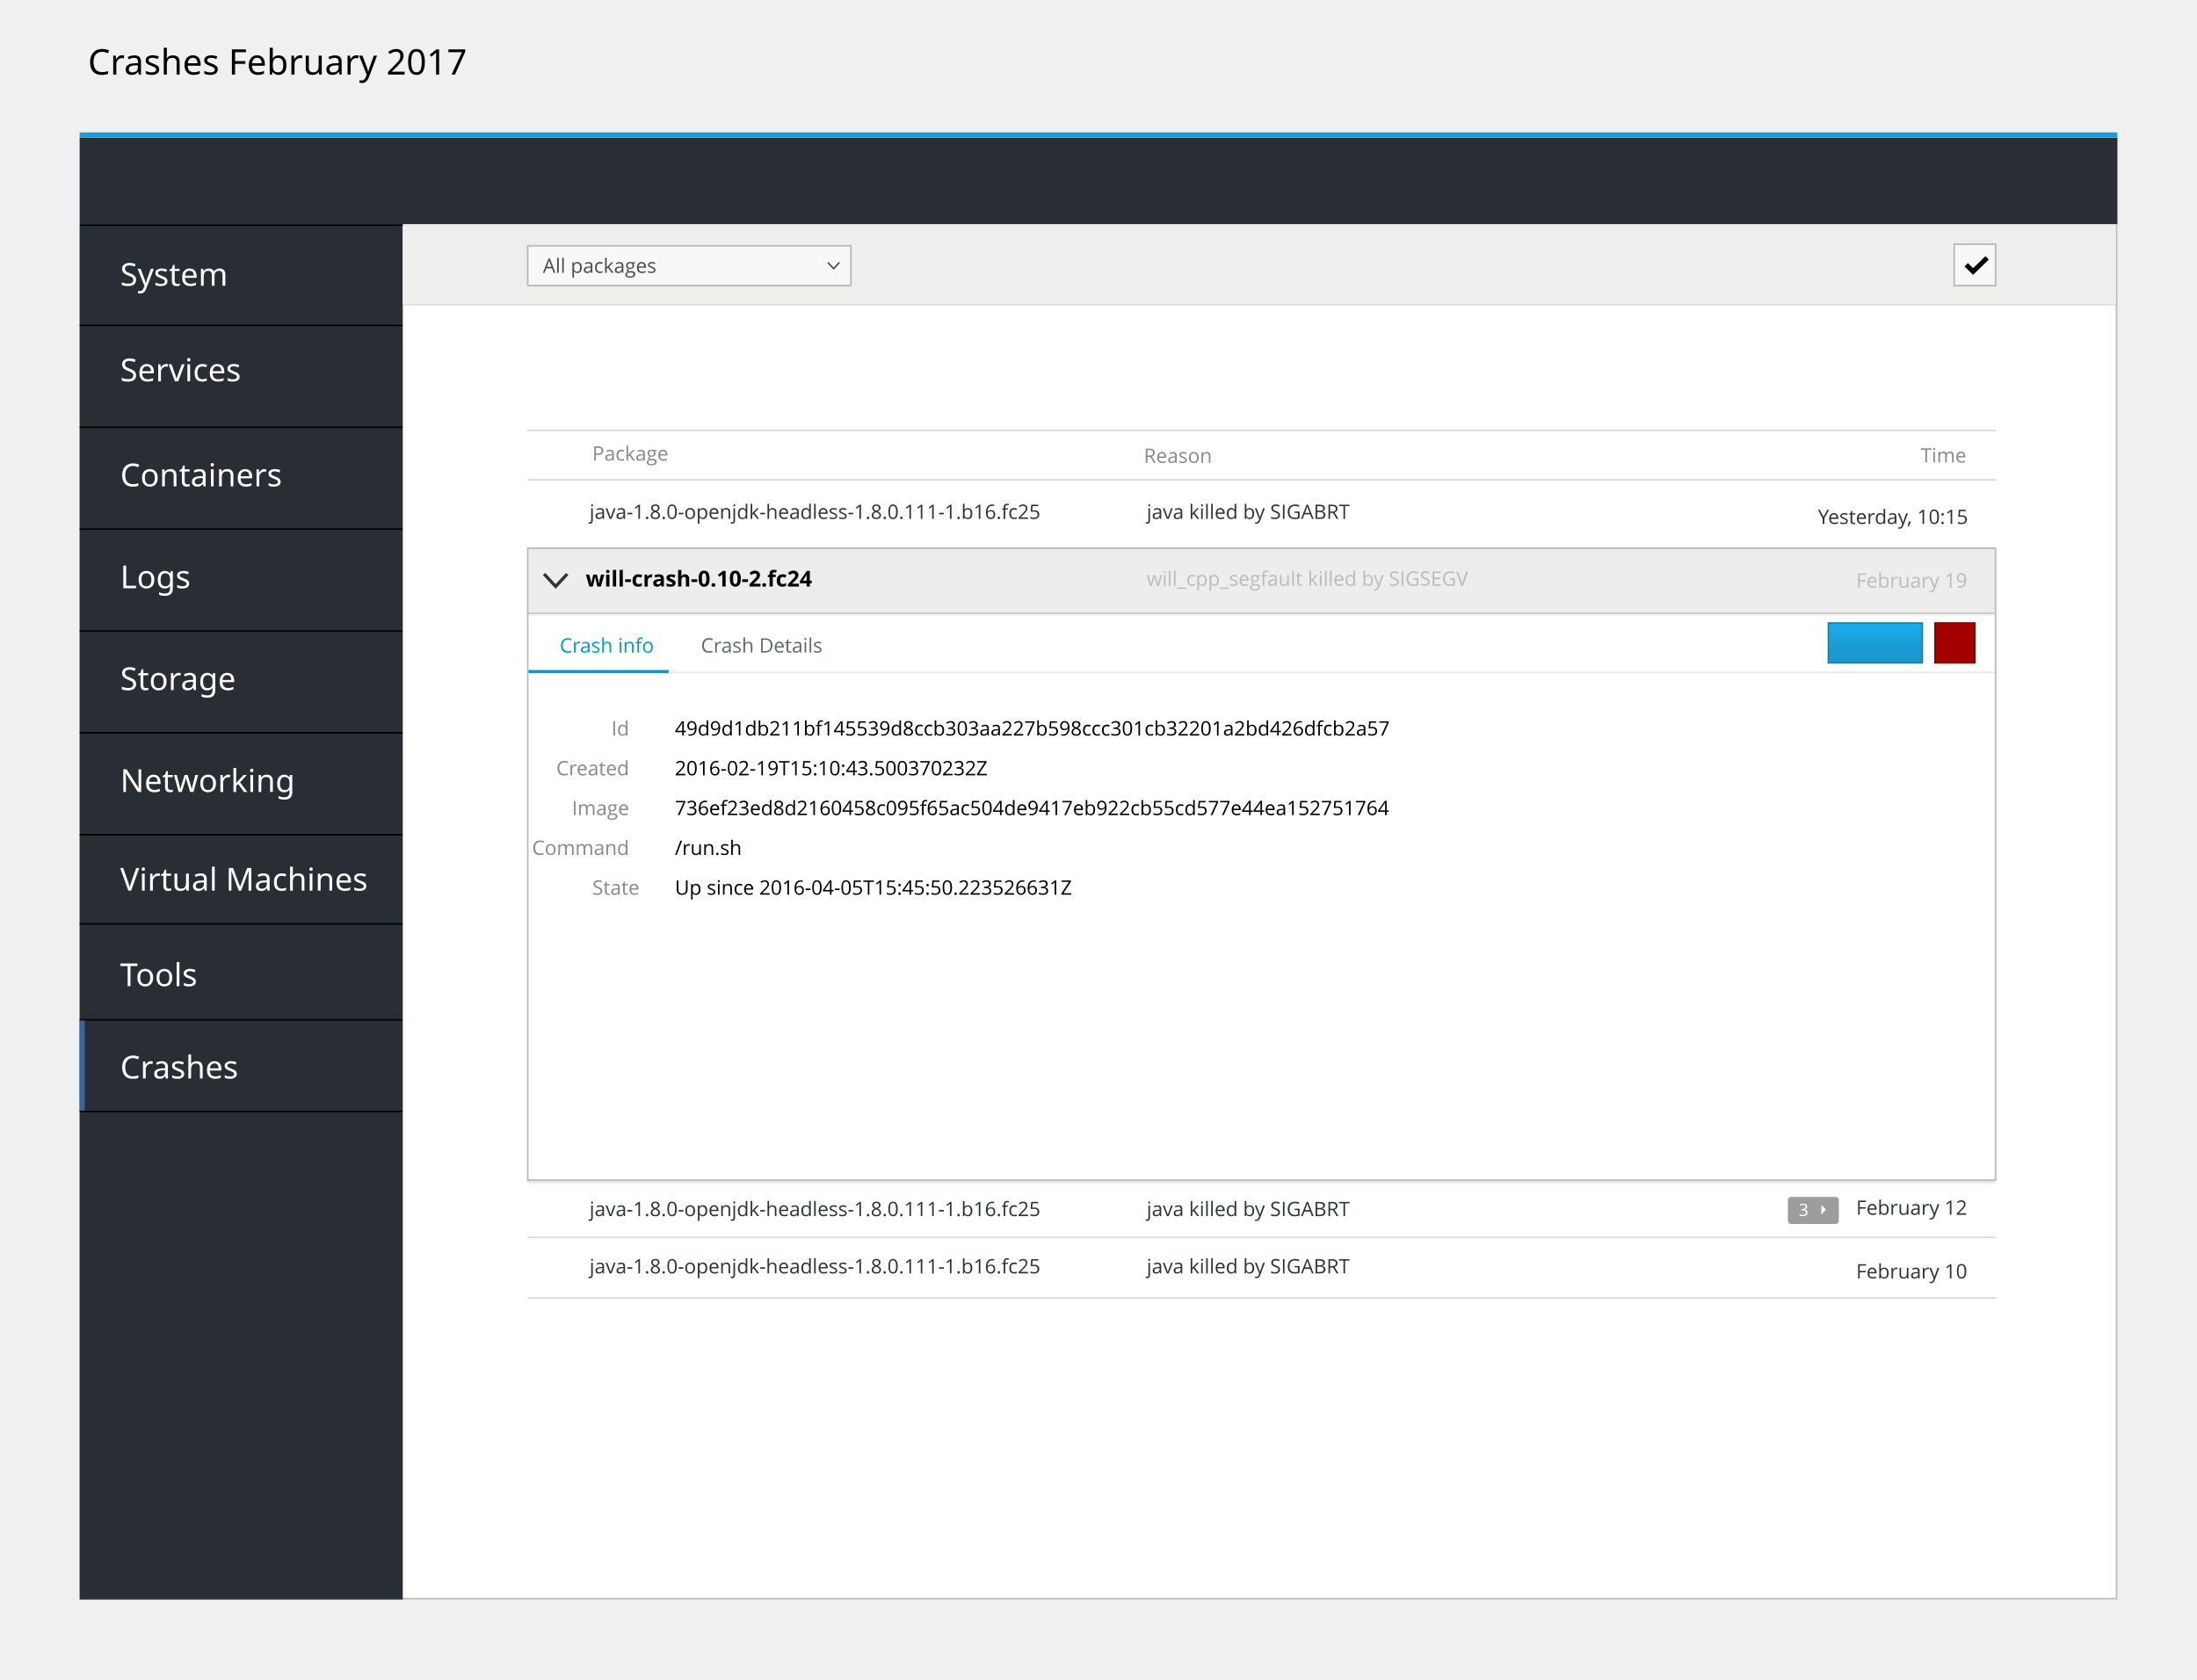
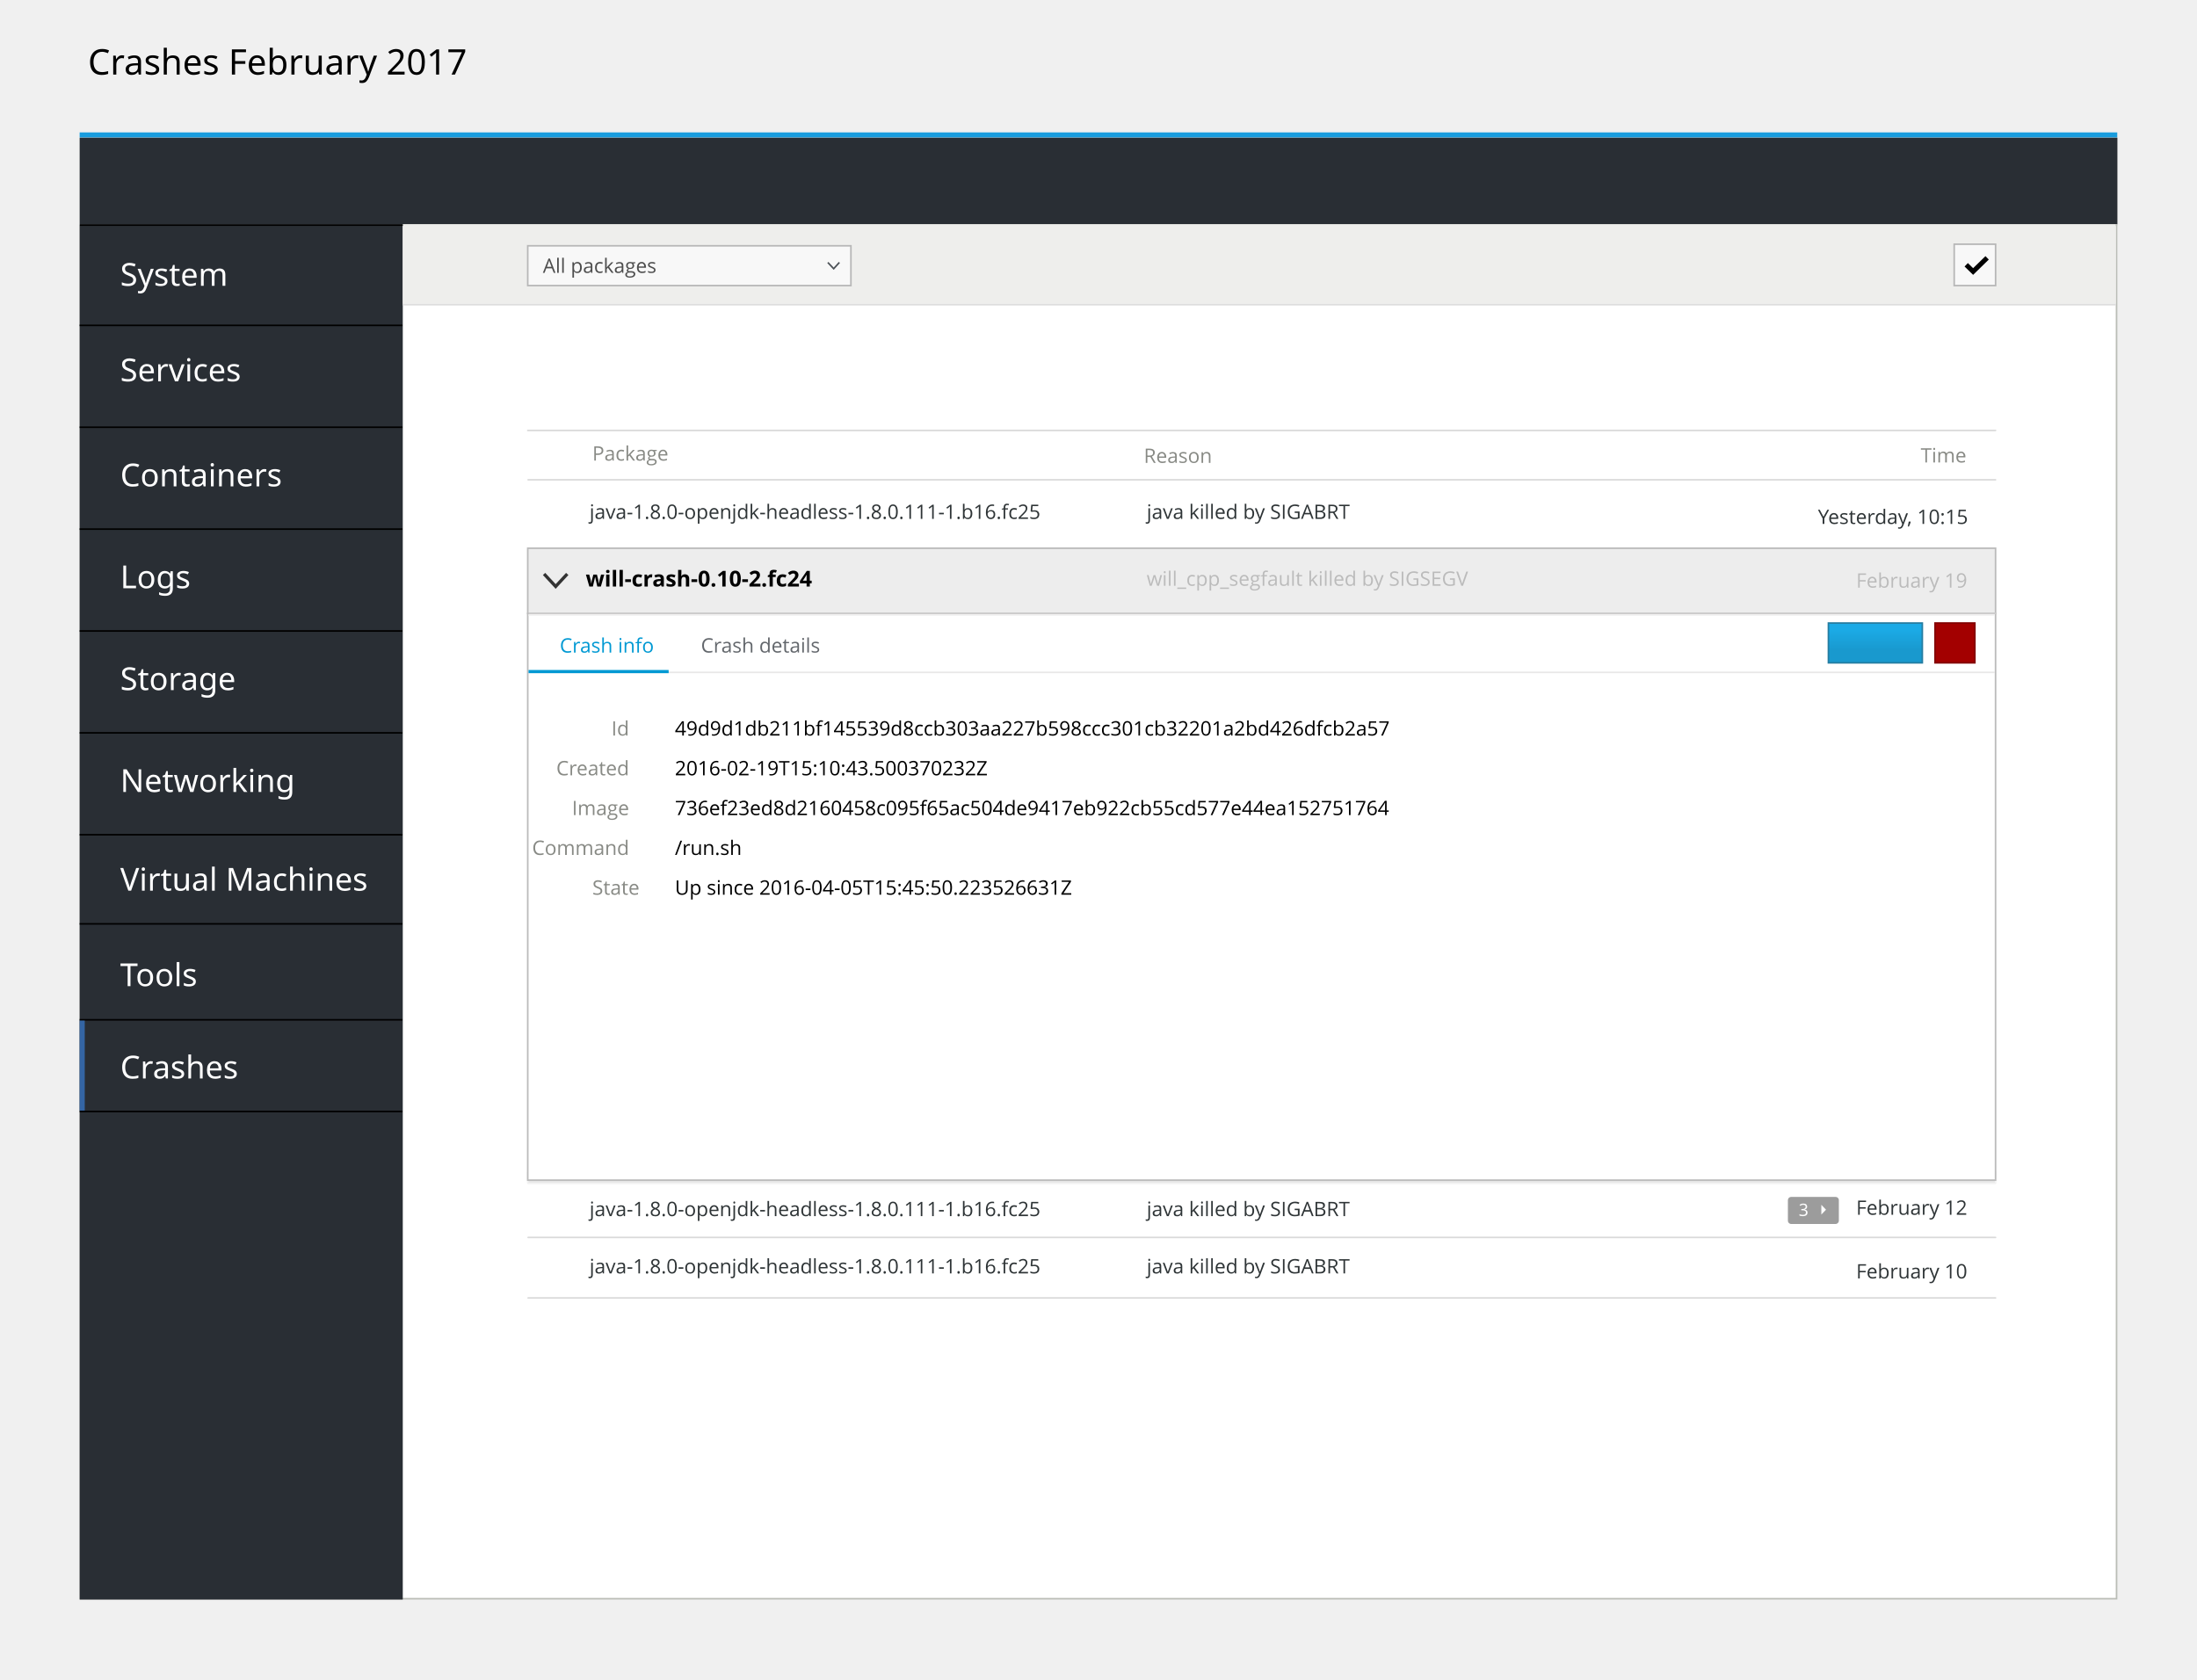
<svg xmlns="http://www.w3.org/2000/svg" xmlns:xlink="http://www.w3.org/1999/xlink" width="1380.033" height="1054.915" viewBox="0 0 365.134 279.113" version="1.1" id="svg7385">
  <defs id="defs7379">
    <linearGradient y2="1163.362" x2="1133.785" y1="1149.57" x1="1133.785" gradientTransform="matrix(1.082493,0,0,0.2449846,-1217.349,-201.7728)" gradientUnits="userSpaceOnUse" id="linearGradient8099-6-7" xlink:href="#linearGradient8076-9" />
    <linearGradient id="linearGradient8076-9">
      <stop style="stop-color:#f8f8f8;stop-opacity:1" offset="0" id="stop6906" />
      <stop style="stop-color:#eeeeee;stop-opacity:1" offset="1" id="stop6908" />
    </linearGradient>
    <linearGradient id="Destructive">
      <stop style="stop-color:#c82929;stop-opacity:1" offset="0" id="stop8078-2-4" />
      <stop style="stop-color:#a30000;stop-opacity:1" offset="1" id="stop8080-9-9" />
    </linearGradient>
    <linearGradient xlink:href="#Destructive" id="linearGradient8393" gradientUnits="userSpaceOnUse" gradientTransform="matrix(0.5952381,0,0,0.9259259,131.3537,-3171.439)" x1="1133.785" y1="1149.57" x2="1133.785" y2="1163.362" />
    <linearGradient y2="1278.95" x2="1411.07" y1="1262.533" x1="1410.986" gradientTransform="matrix(0.5606647,0,0,0.2450155,-591.0871,-228.5244)" gradientUnits="userSpaceOnUse" id="linearGradient8099-8" xlink:href="#linearGradient8076-9" />
    <linearGradient xlink:href="#linearGradient8076" id="linearGradient8082" x1="1133.785" y1="1149.57" x2="1133.785" y2="1163.362" gradientUnits="userSpaceOnUse" gradientTransform="matrix(0.371674,0,0,0.2450155,-113.0447,-192.5393)" />
    <linearGradient id="linearGradient8076">
      <stop style="stop-color:#1baae6;stop-opacity:1" offset="0" id="stop8078" />
      <stop style="stop-color:#1999ce;stop-opacity:1" offset="1" id="stop8080" />
    </linearGradient>
  </defs>
  <g id="layer1" transform="translate(4.918104,15.59395)">
    <rect y="6.415" x="8.317" height="0.851" width="338.648" id="rect10359-1-3-2-9-9-0" style="color:#000000;display:inline;overflow:visible;visibility:visible;fill:#199dde;fill-opacity:1;fill-rule:nonzero;stroke:none;stroke-width:0.282;marker:none;enable-background:accumulate" />
    <rect y="21.707" x="8.311" height="0.27" width="338.654" id="rect10897-0-7-1-0-7-9-8" style="color:#000000;display:inline;overflow:visible;visibility:visible;fill:#dddddd;fill-opacity:1;fill-rule:nonzero;stroke:none;stroke-width:0.282;marker:none;enable-background:accumulate" />
    <rect y="7.297" x="8.32" height="14.393" width="338.667" id="rect10887-8-2-9-9-7-3" style="color:#000000;display:inline;overflow:visible;visibility:visible;fill:#292e34;fill-opacity:1;fill-rule:nonzero;stroke:none;stroke-width:0.282;marker:none;enable-background:accumulate" />
    <rect y="21.831" x="8.452" height="228.318" width="338.393" id="rect18273-5-45-6-3-7-1" style="color:#000000;display:inline;overflow:visible;visibility:visible;fill:#ffffff;fill-opacity:1;stroke:#babdb6;stroke-width:0.265;stroke-miterlimit:4;stroke-dasharray:none;marker:none;enable-background:accumulate" />
    <text xml:space="preserve" style="font-style:normal;font-weight:normal;font-size:5.861px;line-height:125%;font-family:Sans;letter-spacing:0px;word-spacing:0px;fill:#000000;fill-opacity:1;stroke:none;stroke-width:0.282px;stroke-linecap:butt;stroke-linejoin:miter;stroke-opacity:1" x="9.695" y="-3.203" id="text9162-5-2-7">
      <tspan style="stroke-width:0.282px" id="tspan9164-6-4-1" x="9.695" y="-3.203">Crashes February 2017</tspan>
    </text>
    <rect style="color:#000000;clip-rule:nonzero;display:inline;overflow:visible;visibility:visible;opacity:1;isolation:auto;mix-blend-mode:normal;color-interpolation:sRGB;color-interpolation-filters:linearRGB;solid-color:#000000;solid-opacity:1;fill:#292e34;fill-opacity:1;fill-rule:nonzero;stroke:none;stroke-width:0.265;stroke-linecap:round;stroke-linejoin:round;stroke-miterlimit:4;stroke-dasharray:none;stroke-dashoffset:0;stroke-opacity:1;color-rendering:auto;image-rendering:auto;shape-rendering:auto;text-rendering:auto;enable-background:accumulate" id="rect4801-3-6-70-7-1" width="53.702" height="228.6" x="8.32" y="21.69" />
    <rect style="color:#000000;clip-rule:nonzero;display:inline;overflow:visible;visibility:visible;opacity:1;isolation:auto;mix-blend-mode:normal;color-interpolation:sRGB;color-interpolation-filters:linearRGB;solid-color:#000000;solid-opacity:1;fill:#000000;fill-opacity:1;fill-rule:nonzero;stroke:none;stroke-width:0.265;stroke-linecap:round;stroke-linejoin:round;stroke-miterlimit:4;stroke-dasharray:none;stroke-dashoffset:0;stroke-opacity:1;color-rendering:auto;image-rendering:auto;shape-rendering:auto;text-rendering:auto;enable-background:accumulate" id="rect4848-3-2-5" width="53.653" height="0.265" x="8.32" y="38.359" />
    <rect style="color:#000000;clip-rule:nonzero;display:inline;overflow:visible;visibility:visible;opacity:1;isolation:auto;mix-blend-mode:normal;color-interpolation:sRGB;color-interpolation-filters:linearRGB;solid-color:#000000;solid-opacity:1;fill:#000000;fill-opacity:1;fill-rule:nonzero;stroke:none;stroke-width:0.265;stroke-linecap:round;stroke-linejoin:round;stroke-miterlimit:4;stroke-dasharray:none;stroke-dashoffset:0;stroke-opacity:1;color-rendering:auto;image-rendering:auto;shape-rendering:auto;text-rendering:auto;enable-background:accumulate" id="rect4848-5-6-0-5" width="53.653" height="0.265" x="8.32" y="55.292" />
    <rect style="color:#000000;clip-rule:nonzero;display:inline;overflow:visible;visibility:visible;opacity:1;isolation:auto;mix-blend-mode:normal;color-interpolation:sRGB;color-interpolation-filters:linearRGB;solid-color:#000000;solid-opacity:1;fill:#000000;fill-opacity:1;fill-rule:nonzero;stroke:none;stroke-width:0.265;stroke-linecap:round;stroke-linejoin:round;stroke-miterlimit:4;stroke-dasharray:none;stroke-dashoffset:0;stroke-opacity:1;color-rendering:auto;image-rendering:auto;shape-rendering:auto;text-rendering:auto;enable-background:accumulate" id="rect4848-5-3-0-2-4" width="53.653" height="0.265" x="8.32" y="72.225" />
    <rect style="color:#000000;clip-rule:nonzero;display:inline;overflow:visible;visibility:visible;opacity:1;isolation:auto;mix-blend-mode:normal;color-interpolation:sRGB;color-interpolation-filters:linearRGB;solid-color:#000000;solid-opacity:1;fill:#000000;fill-opacity:1;fill-rule:nonzero;stroke:none;stroke-width:0.265;stroke-linecap:round;stroke-linejoin:round;stroke-miterlimit:4;stroke-dasharray:none;stroke-dashoffset:0;stroke-opacity:1;color-rendering:auto;image-rendering:auto;shape-rendering:auto;text-rendering:auto;enable-background:accumulate" id="rect4848-56-6-3-7" width="53.653" height="0.265" x="8.32" y="89.159" />
    <rect style="color:#000000;clip-rule:nonzero;display:inline;overflow:visible;visibility:visible;opacity:1;isolation:auto;mix-blend-mode:normal;color-interpolation:sRGB;color-interpolation-filters:linearRGB;solid-color:#000000;solid-opacity:1;fill:#000000;fill-opacity:1;fill-rule:nonzero;stroke:none;stroke-width:0.265;stroke-linecap:round;stroke-linejoin:round;stroke-miterlimit:4;stroke-dasharray:none;stroke-dashoffset:0;stroke-opacity:1;color-rendering:auto;image-rendering:auto;shape-rendering:auto;text-rendering:auto;enable-background:accumulate" id="rect4848-5-2-2-7-6" width="53.653" height="0.265" x="8.32" y="106.092" />
    <rect style="color:#000000;clip-rule:nonzero;display:inline;overflow:visible;visibility:visible;opacity:1;isolation:auto;mix-blend-mode:normal;color-interpolation:sRGB;color-interpolation-filters:linearRGB;solid-color:#000000;solid-opacity:1;fill:#000000;fill-opacity:1;fill-rule:nonzero;stroke:none;stroke-width:0.265;stroke-linecap:round;stroke-linejoin:round;stroke-miterlimit:4;stroke-dasharray:none;stroke-dashoffset:0;stroke-opacity:1;color-rendering:auto;image-rendering:auto;shape-rendering:auto;text-rendering:auto;enable-background:accumulate" id="rect4848-5-3-9-6-5-5" width="53.653" height="0.265" x="8.32" y="123.025" />
    <text xml:space="preserve" style="font-style:normal;font-weight:normal;font-size:5.265px;line-height:5.265px;font-family:sans-serif;letter-spacing:0px;word-spacing:0px;fill:#ffffff;fill-opacity:1;stroke:none;stroke-width:0.265px;stroke-linecap:butt;stroke-linejoin:miter;stroke-opacity:1" x="15.063" y="31.912" id="text5101-9-6">
      <tspan id="tspan5099-3-93" x="15.063" y="31.912" style="fill:#ffffff;stroke-width:0.265px">System</tspan>
    </text>
    <text xml:space="preserve" style="font-style:normal;font-weight:normal;font-size:5.265px;line-height:5.265px;font-family:sans-serif;letter-spacing:0px;word-spacing:0px;fill:#ffffff;fill-opacity:1;stroke:none;stroke-width:0.265px;stroke-linecap:butt;stroke-linejoin:miter;stroke-opacity:1" x="15.063" y="47.787" id="text5101-9-1-7">
      <tspan id="tspan5099-3-9-4" x="15.063" y="47.787" style="fill:#ffffff;stroke-width:0.265px">Services</tspan>
    </text>
    <text xml:space="preserve" style="font-style:normal;font-weight:normal;font-size:5.265px;line-height:5.265px;font-family:sans-serif;letter-spacing:0px;word-spacing:0px;fill:#ffffff;fill-opacity:1;stroke:none;stroke-width:0.265px;stroke-linecap:butt;stroke-linejoin:miter;stroke-opacity:1" x="15.063" y="65.25" id="text5101-9-1-4-5">
      <tspan id="tspan5099-3-9-7-2" x="15.063" y="65.25" style="fill:#ffffff;stroke-width:0.265px">Containers</tspan>
    </text>
    <text xml:space="preserve" style="font-style:normal;font-weight:normal;font-size:5.265px;line-height:5.265px;font-family:sans-serif;letter-spacing:0px;word-spacing:0px;fill:#ffffff;fill-opacity:1;stroke:none;stroke-width:0.265px;stroke-linecap:butt;stroke-linejoin:miter;stroke-opacity:1" x="15.063" y="82.183" id="text5101-9-1-4-8-54">
      <tspan id="tspan5099-3-9-7-4-7" x="15.063" y="82.183" style="fill:#ffffff;stroke-width:0.265px">Logs</tspan>
    </text>
    <text xml:space="preserve" style="font-style:normal;font-weight:normal;font-size:5.265px;line-height:5.265px;font-family:sans-serif;letter-spacing:0px;word-spacing:0px;fill:#ffffff;fill-opacity:1;stroke:none;stroke-width:0.265px;stroke-linecap:butt;stroke-linejoin:miter;stroke-opacity:1" x="15.063" y="99.117" id="text5101-9-1-4-8-5-4">
      <tspan id="tspan5099-3-9-7-4-0-4" x="15.063" y="99.117" style="fill:#ffffff;stroke-width:0.265px">Storage</tspan>
    </text>
    <text xml:space="preserve" style="font-style:normal;font-weight:normal;font-size:5.265px;line-height:5.265px;font-family:sans-serif;letter-spacing:0px;word-spacing:0px;fill:#ffffff;fill-opacity:1;stroke:none;stroke-width:0.265px;stroke-linecap:butt;stroke-linejoin:miter;stroke-opacity:1" x="15.063" y="116.05" id="text5101-9-1-4-8-5-3-30">
      <tspan id="tspan5099-3-9-7-4-0-6-7" x="15.063" y="116.05" style="fill:#ffffff;stroke-width:0.265px">Networking</tspan>
    </text>
    <rect style="color:#000000;clip-rule:nonzero;display:inline;overflow:visible;visibility:visible;opacity:1;isolation:auto;mix-blend-mode:normal;color-interpolation:sRGB;color-interpolation-filters:linearRGB;solid-color:#000000;solid-opacity:1;fill:#000000;fill-opacity:1;fill-rule:nonzero;stroke:none;stroke-width:0.265;stroke-linecap:round;stroke-linejoin:round;stroke-miterlimit:4;stroke-dasharray:none;stroke-dashoffset:0;stroke-opacity:1;color-rendering:auto;image-rendering:auto;shape-rendering:auto;text-rendering:auto;enable-background:accumulate" id="rect4848-56-6-3-1-8" width="53.653" height="0.265" x="8.32" y="137.842" />
    <text xml:space="preserve" style="font-style:normal;font-weight:normal;font-size:5.265px;line-height:5.265px;font-family:sans-serif;letter-spacing:0px;word-spacing:0px;fill:#ffffff;fill-opacity:1;stroke:none;stroke-width:0.265px;stroke-linecap:butt;stroke-linejoin:miter;stroke-opacity:1" x="15.063" y="132.454" id="text5101-9-1-4-8-5-3-3-8">
      <tspan id="tspan5099-3-9-7-4-0-6-2-8" x="15.063" y="132.454" style="fill:#ffffff;stroke-width:0.265px">Virtual Machines</tspan>
    </text>
    <text xml:space="preserve" style="font-style:normal;font-weight:normal;font-size:5.265px;line-height:5.265px;font-family:sans-serif;letter-spacing:0px;word-spacing:0px;fill:#ffffff;fill-opacity:1;stroke:none;stroke-width:0.265px;stroke-linecap:butt;stroke-linejoin:miter;stroke-opacity:1" x="15.063" y="148.329" id="text5101-9-1-4-8-5-3-3-0-4">
      <tspan id="tspan5099-3-9-7-4-0-6-2-6-3" x="15.063" y="148.329" style="fill:#ffffff;stroke-width:0.265px">Tools</tspan>
    </text>
    <rect style="color:#000000;clip-rule:nonzero;display:inline;overflow:visible;visibility:visible;opacity:1;isolation:auto;mix-blend-mode:normal;color-interpolation:sRGB;color-interpolation-filters:linearRGB;solid-color:#000000;solid-opacity:1;fill:#000000;fill-opacity:1;fill-rule:nonzero;stroke:none;stroke-width:0.265;stroke-linecap:round;stroke-linejoin:round;stroke-miterlimit:4;stroke-dasharray:none;stroke-dashoffset:0;stroke-opacity:1;color-rendering:auto;image-rendering:auto;shape-rendering:auto;text-rendering:auto;enable-background:accumulate" id="rect4848-56-6-3-1-8-3" width="53.653" height="0.265" x="8.32" y="153.788" />
    <text xml:space="preserve" style="font-style:normal;font-weight:normal;font-size:5.265px;line-height:5.265px;font-family:sans-serif;letter-spacing:0px;word-spacing:0px;fill:#ffffff;fill-opacity:1;stroke:none;stroke-width:0.265px;stroke-linecap:butt;stroke-linejoin:miter;stroke-opacity:1" x="15.063" y="163.675" id="text5101-9-1-4-8-5-3-3-0-4-6">
      <tspan id="tspan5099-3-9-7-4-0-6-2-6-3-7" x="15.063" y="163.675" style="fill:#ffffff;stroke-width:0.265px">Crashes</tspan>
    </text>
    <rect style="color:#000000;clip-rule:nonzero;display:inline;overflow:visible;visibility:visible;opacity:1;isolation:auto;mix-blend-mode:normal;color-interpolation:sRGB;color-interpolation-filters:linearRGB;solid-color:#000000;solid-opacity:1;fill:#000000;fill-opacity:1;fill-rule:nonzero;stroke:none;stroke-width:0.265;stroke-linecap:round;stroke-linejoin:round;stroke-miterlimit:4;stroke-dasharray:none;stroke-dashoffset:0;stroke-opacity:1;color-rendering:auto;image-rendering:auto;shape-rendering:auto;text-rendering:auto;enable-background:accumulate" id="rect4848-56-6-3-1-8-3-5" width="53.653" height="0.265" x="8.32" y="169.028" />
    <rect style="color:#000000;clip-rule:nonzero;display:inline;overflow:visible;visibility:visible;opacity:1;isolation:auto;mix-blend-mode:normal;color-interpolation:sRGB;color-interpolation-filters:linearRGB;solid-color:#000000;solid-opacity:1;fill:#3465a4;fill-opacity:1;fill-rule:nonzero;stroke:none;stroke-width:0.529;stroke-linecap:round;stroke-linejoin:round;stroke-miterlimit:4;stroke-dasharray:none;stroke-dashoffset:0;stroke-opacity:1;color-rendering:auto;image-rendering:auto;shape-rendering:auto;text-rendering:auto;enable-background:accumulate" id="rect6993" width="0.848" height="14.958" x="8.318" y="154.052" />
    <path style="color:#000000;clip-rule:nonzero;display:inline;overflow:visible;visibility:visible;opacity:1;isolation:auto;mix-blend-mode:normal;color-interpolation:sRGB;color-interpolation-filters:linearRGB;solid-color:#000000;solid-opacity:1;fill:none;fill-opacity:1;fill-rule:nonzero;stroke:#dadada;stroke-width:0.265;stroke-linecap:round;stroke-linejoin:round;stroke-miterlimit:4;stroke-dasharray:none;stroke-dashoffset:0;stroke-opacity:1;marker:none;color-rendering:auto;image-rendering:auto;shape-rendering:auto;text-rendering:auto;enable-background:accumulate" d="M 82.855,64.155 H 326.735" id="path4302-0-3-8" />
    <text id="text4321-2-9-1" y="60.962" x="93.522" style="font-style:normal;font-variant:normal;font-weight:normal;font-stretch:normal;font-size:3.307px;line-height:125%;font-family:'open sans';-inkscape-font-specification:'open sans, Normal';text-align:start;letter-spacing:0px;word-spacing:0px;writing-mode:lr-tb;text-anchor:start;fill:#888a85;fill-opacity:1;stroke:none;stroke-width:0.265px;stroke-linecap:butt;stroke-linejoin:miter;stroke-opacity:1" xml:space="preserve">
      <tspan y="60.962" x="93.522" id="tspan4323-7-3-2" style="fill:#888a85;stroke-width:0.265px">Package</tspan>
    </text>
    <text xml:space="preserve" style="font-style:normal;font-variant:normal;font-weight:normal;font-stretch:normal;font-size:3.307px;line-height:125%;font-family:'open sans';-inkscape-font-specification:'open sans, Normal';text-align:start;letter-spacing:0px;word-spacing:0px;writing-mode:lr-tb;text-anchor:start;fill:#888a85;fill-opacity:1;stroke:none;stroke-width:0.265px;stroke-linecap:butt;stroke-linejoin:miter;stroke-opacity:1" x="185.176" y="61.343" id="text4325-9-7-9">
      <tspan id="tspan4327-3-8-5" x="185.176" y="61.343" style="fill:#888a85;stroke-width:0.265px">Reason</tspan>
    </text>
    <path id="path4401-6-0-9" d="M 82.792,55.953 H 326.735" style="color:#000000;clip-rule:nonzero;display:inline;overflow:visible;visibility:visible;opacity:1;isolation:auto;mix-blend-mode:normal;color-interpolation:sRGB;color-interpolation-filters:linearRGB;solid-color:#000000;solid-opacity:1;fill:none;fill-opacity:1;fill-rule:nonzero;stroke:#dadada;stroke-width:0.265;stroke-linecap:round;stroke-linejoin:round;stroke-miterlimit:4;stroke-dasharray:none;stroke-dashoffset:0;stroke-opacity:1;marker:none;color-rendering:auto;image-rendering:auto;shape-rendering:auto;text-rendering:auto;enable-background:accumulate" />
    <text id="text4450-3-8-1" y="61.275" x="314.292" style="font-style:normal;font-variant:normal;font-weight:normal;font-stretch:normal;font-size:3.307px;line-height:125%;font-family:'open sans';-inkscape-font-specification:'open sans, Normal';text-align:start;letter-spacing:0px;word-spacing:0px;writing-mode:lr-tb;text-anchor:start;fill:#888a85;fill-opacity:1;stroke:none;stroke-width:0.265px;stroke-linecap:butt;stroke-linejoin:miter;stroke-opacity:1" xml:space="preserve">
      <tspan y="61.275" x="314.292" id="tspan4452-4-3-5" style="fill:#888a85;stroke-width:0.265px">Time</tspan>
    </text>
    <rect style="opacity:1;fill:#eeeeec;fill-opacity:1;stroke:none;stroke-width:0.265;stroke-linecap:butt;stroke-linejoin:miter;stroke-miterlimit:4;stroke-dasharray:none;stroke-opacity:1" id="rect5118-56" width="284.692" height="13.229" x="62.021" y="21.69" />
    <rect style="color:#000000;display:inline;overflow:visible;visibility:visible;fill:url(#linearGradient8099-6-7);fill-opacity:1;fill-rule:nonzero;stroke:#b7b7b7;stroke-width:0.265;stroke-miterlimit:4;stroke-dasharray:none;stroke-opacity:1;marker:none;enable-background:accumulate" id="rect8074-5-6" width="53.71" height="6.615" x="82.791" y="25.262" />
    <path id="path3567" d="m 132.666,28.035 0.972,1.035 0.946,-1.044" style="fill:none;stroke:#4d5258;stroke-width:0.265;stroke-linecap:butt;stroke-linejoin:miter;stroke-miterlimit:4;stroke-dasharray:none;stroke-opacity:1" />
    <text xml:space="preserve" style="font-style:normal;font-variant:normal;font-weight:normal;font-stretch:normal;font-size:3.307px;line-height:125%;font-family:'open sans';-inkscape-font-specification:'open sans, Normal';text-align:start;letter-spacing:0px;word-spacing:0px;writing-mode:lr-tb;text-anchor:start;fill:#4d4d4d;fill-opacity:1;stroke:none;stroke-width:0.265px;stroke-linecap:butt;stroke-linejoin:miter;stroke-opacity:1" x="85.305" y="29.759" id="text4325-3">
      <tspan id="tspan4327-7" x="85.305" y="29.759" style="stroke-width:0.265px">All packages</tspan>
    </text>
    <rect style="color:#000000;clip-rule:nonzero;display:inline;overflow:visible;visibility:visible;opacity:1;isolation:auto;mix-blend-mode:normal;color-interpolation:sRGB;color-interpolation-filters:linearRGB;solid-color:#000000;solid-opacity:1;fill:#dddddd;fill-opacity:1;fill-rule:nonzero;stroke:none;stroke-width:0.265;stroke-linecap:round;stroke-linejoin:round;stroke-miterlimit:4;stroke-dasharray:none;stroke-dashoffset:0;stroke-opacity:1;color-rendering:auto;image-rendering:auto;shape-rendering:auto;text-rendering:auto;enable-background:accumulate" id="rect8268" width="284.692" height="0.265" x="62.021" y="34.919" />
    <rect style="color:#000000;clip-rule:nonzero;display:inline;overflow:visible;visibility:visible;opacity:1;isolation:auto;mix-blend-mode:normal;color-interpolation:sRGB;color-interpolation-filters:linearRGB;solid-color:#000000;solid-opacity:1;fill:#e6e6e6;fill-opacity:1;fill-rule:nonzero;stroke:#f2f2f2;stroke-width:0.265;stroke-linecap:round;stroke-linejoin:round;stroke-miterlimit:4;stroke-dasharray:none;stroke-dashoffset:0;stroke-opacity:1;marker:none;color-rendering:auto;image-rendering:auto;shape-rendering:auto;text-rendering:auto;enable-background:accumulate" id="rect6742-0-1" width="243.946" height="1.858" x="82.791" y="179.243" ry="0" rx="0" />
    <rect style="opacity:1;fill:#ffffff;fill-opacity:1;stroke:#bbbbbb;stroke-width:0.265;stroke-linecap:butt;stroke-linejoin:miter;stroke-miterlimit:4;stroke-dasharray:none;stroke-opacity:1" id="rect7749-1-3-7-2" width="243.946" height="94.192" x="82.791" y="86.38" />
    <rect style="opacity:1;fill:#ededed;fill-opacity:1;stroke:#bbbbbb;stroke-width:0.265;stroke-linecap:butt;stroke-linejoin:miter;stroke-miterlimit:4;stroke-dasharray:none;stroke-opacity:1" id="rect7749-1-3-70" width="243.946" height="10.848" x="82.791" y="75.532" />
    <text id="text4324-6-6-9" y="81.901" x="92.429" style="font-style:normal;font-variant:normal;font-weight:normal;font-stretch:normal;font-size:5.292px;line-height:125%;font-family:Overpass;-inkscape-font-specification:Overpass;text-align:start;letter-spacing:0px;word-spacing:0px;writing-mode:lr-tb;text-anchor:start;fill:#000000;fill-opacity:1;stroke:none;stroke-width:0.265px;stroke-linecap:butt;stroke-linejoin:miter;stroke-opacity:1" xml:space="preserve">
      <tspan style="font-style:normal;font-variant:normal;font-weight:bold;font-stretch:normal;font-size:3.638px;font-family:'Open Sans';-inkscape-font-specification:'Open Sans Bold';fill:#000000;stroke-width:0.265px" id="tspan4326-5-0-8" y="81.901" x="92.429">will-crash-0.10-2.fc24</tspan>
    </text>
    <text xml:space="preserve" style="font-style:normal;font-variant:normal;font-weight:normal;font-stretch:normal;font-size:3.307px;line-height:125%;font-family:'open sans';-inkscape-font-specification:'open sans, Normal';text-align:start;letter-spacing:0px;word-spacing:0px;writing-mode:lr-tb;text-anchor:start;fill:#bbbbbb;fill-opacity:1;stroke:none;stroke-width:0.265px;stroke-linecap:butt;stroke-linejoin:miter;stroke-opacity:1" x="185.66" y="81.773" id="text4304-4-0-2-9">
      <tspan id="tspan4306-7-9-9-3" x="185.66" y="81.773" style="stroke-width:0.265px">will_cpp_segfault killed by SIGSEGV</tspan>
    </text>
    <path style="fill:none;fill-rule:evenodd;stroke:#333333;stroke-width:0.529;stroke-linecap:butt;stroke-linejoin:miter;stroke-miterlimit:4;stroke-dasharray:none;stroke-opacity:1" d="m 85.504,79.811 1.926,2.08 1.926,-2.08" id="path4915-7-0-89-5-7-6" />
    <path style="fill:none;fill-rule:evenodd;stroke:#cecdcd;stroke-width:0.265px;stroke-linecap:butt;stroke-linejoin:miter;stroke-opacity:1" d="M 326.869,86.381 H 82.923" id="path8479-2" />
    <path style="fill:none;fill-rule:evenodd;stroke:#f2f2f2;stroke-width:0.265px;stroke-linecap:butt;stroke-linejoin:miter;stroke-opacity:1" d="M 326.605,86.645 H 82.923" id="path8479-3-6" />
    <text xml:space="preserve" style="font-style:normal;font-variant:normal;font-weight:normal;font-stretch:normal;font-size:3.307px;line-height:125%;font-family:'open sans';-inkscape-font-specification:'open sans, Normal';text-align:start;letter-spacing:0px;word-spacing:0px;writing-mode:lr-tb;text-anchor:start;fill:#888a85;fill-opacity:1;stroke:none;stroke-width:0.265px;stroke-linecap:butt;stroke-linejoin:miter;stroke-opacity:1" x="105.661" y="106.667" id="text4304-4-0-2-5-1">
      <tspan id="tspan4306-7-9-9-0-8" x="105.661" y="106.667" style="line-height:200%;text-align:end;text-anchor:end;fill:#888a85;fill-opacity:1;stroke-width:0.265px">Id</tspan>
      <tspan x="105.661" y="113.281" id="tspan8514-7" style="line-height:200%;text-align:end;text-anchor:end;fill:#888a85;fill-opacity:1;stroke-width:0.265px">Created</tspan>
      <tspan x="105.661" y="119.896" id="tspan8516-9" style="line-height:200%;text-align:end;text-anchor:end;fill:#888a85;fill-opacity:1;stroke-width:0.265px">Image</tspan>
      <tspan x="105.661" y="126.511" id="tspan8518-2" style="line-height:200%;text-align:end;text-anchor:end;fill:#888a85;fill-opacity:1;stroke-width:0.265px">Command</tspan>
      <tspan x="105.661" y="133.125" id="tspan8520" style="line-height:200%;text-align:end;text-anchor:end;fill:#888a85;fill-opacity:1;stroke-width:0.265px">State</tspan>
    </text>
    <text xml:space="preserve" style="font-style:normal;font-variant:normal;font-weight:normal;font-stretch:normal;font-size:3.307px;line-height:200%;font-family:'open sans';-inkscape-font-specification:'open sans, Normal';text-align:start;letter-spacing:0px;word-spacing:0px;writing-mode:lr-tb;text-anchor:start;fill:#000000;fill-opacity:1;stroke:none;stroke-width:0.265px;stroke-linecap:butt;stroke-linejoin:miter;stroke-opacity:1" x="107.249" y="106.667" id="text4304-4-0-2-5-2-0">
      <tspan x="107.249" y="106.667" id="tspan8520-3-2" style="line-height:200%;text-align:start;text-anchor:start;stroke-width:0.265px">49d9d1db211bf145539d8ccb303aa227b598ccc301cb32201a2bd426dfcb2a57</tspan>
      <tspan x="107.249" y="113.281" style="line-height:200%;text-align:start;text-anchor:start;stroke-width:0.265px" id="tspan10164-3">2016-02-19T15:10:43.500370232Z</tspan>
      <tspan x="107.249" y="119.896" style="line-height:200%;text-align:start;text-anchor:start;stroke-width:0.265px" id="tspan10166-7">736ef23ed8d2160458c095f65ac504de9417eb922cb55cd577e44ea152751764</tspan>
      <tspan x="107.249" y="126.511" style="line-height:200%;text-align:start;text-anchor:start;stroke-width:0.265px" id="tspan10168">/run.sh</tspan>
      <tspan x="107.249" y="133.125" style="line-height:200%;text-align:start;text-anchor:start;stroke-width:0.265px" id="tspan10170">Up since 2016-04-05T15:45:50.223526631Z</tspan>
    </text>
    <text id="text4763-5" y="92.883" x="88.108" style="font-style:normal;font-variant:normal;font-weight:normal;font-stretch:normal;font-size:3.307px;line-height:125%;font-family:'open sans';-inkscape-font-specification:'open sans';text-align:start;letter-spacing:0px;word-spacing:0px;writing-mode:lr-tb;text-anchor:start;fill:#0099d3;fill-opacity:1;stroke:none;stroke-width:0.265px;stroke-linecap:butt;stroke-linejoin:miter;stroke-opacity:1" xml:space="preserve">
      <tspan y="92.883" x="88.108" id="tspan4765-9" style="stroke-width:0.265px">Crash info</tspan>
    </text>
    <text xml:space="preserve" style="font-style:normal;font-variant:normal;font-weight:normal;font-stretch:normal;font-size:3.307px;line-height:125%;font-family:'open sans';-inkscape-font-specification:'open sans';text-align:start;letter-spacing:0px;word-spacing:0px;writing-mode:lr-tb;text-anchor:start;fill:#63676c;fill-opacity:1;stroke:none;stroke-width:0.265px;stroke-linecap:butt;stroke-linejoin:miter;stroke-opacity:1" x="111.575" y="92.874" id="text4767-2">
-       <tspan id="tspan4769-2" x="111.575" y="92.874" style="stroke-width:0.265px">Crash Details</tspan>
+       <tspan id="tspan4769-2" x="111.575" y="92.874" style="stroke-width:0.265px">Crash details</tspan>
    </text>
    <path style="fill:none;fill-rule:evenodd;stroke:#e9e8e8;stroke-width:0.265px;stroke-linecap:butt;stroke-linejoin:miter;stroke-opacity:1" d="M 82.924,96.169 H 326.605" id="path9177-7" />
    <rect style="opacity:1;fill:#0099d3;fill-opacity:1;stroke:none;stroke-width:0.265;stroke-linecap:butt;stroke-linejoin:miter;stroke-miterlimit:4;stroke-dasharray:none;stroke-opacity:1" id="rect9175-3" width="23.283" height="0.529" x="82.924" y="95.773" />
    <g transform="matrix(0.2645833,0,0,0.2645833,34.26418,-19.91338)" style="opacity:1" id="g4657-6">
      <rect y="407.74" x="1067.409" height="25" width="25" id="rect4659-1" style="color:#000000;display:inline;overflow:visible;visibility:visible;fill:url(#linearGradient8393);fill-opacity:1;fill-rule:nonzero;stroke:#820000;stroke-width:1;stroke-opacity:1;marker:none;enable-background:accumulate" />
      <flowRoot transform="translate(820.7,-948.6547)" xml:space="preserve" id="flowRoot4661-2" style="font-style:normal;font-weight:normal;font-size:13.284px;line-height:100%;font-family:Sans;text-align:center;letter-spacing:0px;word-spacing:0px;text-anchor:middle;fill:#000000;fill-opacity:1;stroke:none">
        <flowRegion id="flowRegion4663-9">
          <rect style="line-height:100%;text-align:center;text-anchor:middle;fill:#000000" id="rect4665-3" width="87.713" height="19.071" x="215.407" y="1360.953" />
        </flowRegion>
        <flowPara id="flowPara4667-1" style="font-style:normal;font-variant:normal;font-weight:normal;font-stretch:normal;font-size:15px;line-height:100%;font-family:PatternFlyIcons-webfont;-inkscape-font-specification:PatternFlyIcons-webfont;text-align:center;text-anchor:middle;fill:#ffffff"></flowPara>
      </flowRoot>
    </g>
    <rect style="color:#000000;display:inline;overflow:visible;visibility:visible;fill:url(#linearGradient8082);fill-opacity:1;fill-rule:nonzero;stroke:#267da1;stroke-width:0.265;stroke-opacity:1;marker:none;enable-background:accumulate" id="rect8074" width="15.61" height="6.615" x="298.956" y="87.97" />
    <flowRoot style="font-style:normal;font-weight:normal;font-size:12.5px;line-height:100%;font-family:Sans;text-align:center;letter-spacing:0px;word-spacing:0px;text-anchor:middle;fill:#ffffff;fill-opacity:1;stroke:none" id="flowRoot6151-5-2-0-1-5-2-6-8-9-7-4-4-7-8-4-8-7-5-6" xml:space="preserve" transform="matrix(0.2645833,0,0,0.2645833,296.1343,87.30836)">
      <flowRegion id="flowRegion6153-9-48-4-43-8-86-2-2-1-5-4-8-2-94-6-9-3-1-5" style="fill:#ffffff">
        <rect y="9.429" x="-3.559" height="17.571" width="88.184" id="rect6155-9-4-9-3-0-00-9-2-5-94-7-0-4-5-9-5-3-3-3" style="font-size:12.5px;line-height:100%;text-align:center;text-anchor:middle;fill:#ffffff;fill-opacity:1" />
      </flowRegion>
      <flowPara style="font-style:normal;font-variant:normal;font-weight:normal;font-stretch:normal;font-size:12.5px;line-height:100%;font-family:'Open Sans';-inkscape-font-specification:'Open Sans';text-align:center;text-anchor:middle;fill:#ffffff;fill-opacity:1" id="flowPara6934-2-4-4-0">Report</flowPara>
    </flowRoot>
    <text id="text4446-6-0-5-8-9" y="82.08" x="303.57" style="font-style:normal;font-variant:normal;font-weight:normal;font-stretch:normal;font-size:3.307px;line-height:125%;font-family:'open sans';-inkscape-font-specification:'open sans, Normal';text-align:start;letter-spacing:0px;word-spacing:0px;writing-mode:lr-tb;text-anchor:start;fill:#bbbbbb;fill-opacity:1;stroke:none;stroke-width:0.265px;stroke-linecap:butt;stroke-linejoin:miter;stroke-opacity:1" xml:space="preserve">
      <tspan y="82.08" x="303.57" id="tspan4448-4-1-5-5-4" style="fill:#bbbbbb;fill-opacity:1;stroke-width:0.265px">February 19</tspan>
    </text>
    <rect style="color:#000000;display:inline;overflow:visible;visibility:visible;fill:url(#linearGradient8099-8);fill-opacity:1;fill-rule:nonzero;stroke:#b7b7b7;stroke-width:0.265;stroke-opacity:1;marker:none;enable-background:accumulate" id="rect8074-5" width="6.879" height="6.879" x="319.864" y="24.997" />
    <path style="fill:none;fill-rule:evenodd;stroke:#000000;stroke-width:0.794;stroke-linecap:butt;stroke-linejoin:miter;stroke-miterlimit:4;stroke-dasharray:none;stroke-opacity:1" d="m 321.861,28.418 1.146,1.119 2.327,-2.271" id="path9283" />
    <text xml:space="preserve" style="font-style:normal;font-variant:normal;font-weight:normal;font-stretch:normal;font-size:3.307px;line-height:125%;font-family:'open sans';-inkscape-font-specification:'open sans, Normal';text-align:start;letter-spacing:0px;word-spacing:0px;writing-mode:lr-tb;text-anchor:start;fill:#2e3436;fill-opacity:1;stroke:none;stroke-width:0.265px;stroke-linecap:butt;stroke-linejoin:miter;stroke-opacity:1" x="185.66" y="70.66" id="text4304-4-0-2-9-4">
      <tspan id="tspan4306-7-9-9-3-5" x="185.66" y="70.66" style="fill:#2e3436;stroke-width:0.265px">java killed by SIGABRT</tspan>
    </text>
    <text xml:space="preserve" style="font-style:normal;font-variant:normal;font-weight:normal;font-stretch:normal;font-size:3.307px;line-height:125%;font-family:'open sans';-inkscape-font-specification:'open sans, Normal';text-align:start;letter-spacing:0px;word-spacing:0px;writing-mode:lr-tb;text-anchor:start;fill:#2e3436;fill-opacity:1;stroke:none;stroke-width:0.265px;stroke-linecap:butt;stroke-linejoin:miter;stroke-opacity:1" x="93.055" y="70.66" id="text4304-4-0-2-9-4-0">
      <tspan id="tspan4306-7-9-9-3-5-3" x="93.055" y="70.66" style="fill:#2e3436;stroke-width:0.265px">java-1.8.0-openjdk-headless-1.8.0.111-1.b16.fc25</tspan>
    </text>
    <rect style="color:#000000;clip-rule:nonzero;display:inline;overflow:visible;visibility:visible;opacity:1;isolation:auto;mix-blend-mode:normal;color-interpolation:sRGB;color-interpolation-filters:linearRGB;solid-color:#000000;solid-opacity:1;fill:#000000;fill-opacity:1;fill-rule:nonzero;stroke:none;stroke-width:0.265;stroke-linecap:round;stroke-linejoin:round;stroke-miterlimit:4;stroke-dasharray:none;stroke-dashoffset:0;stroke-opacity:1;color-rendering:auto;image-rendering:auto;shape-rendering:auto;text-rendering:auto;enable-background:accumulate" id="rect4848-3-2-5-6" width="53.653" height="0.265" x="8.369" y="21.69" />
    <path style="color:#000000;clip-rule:nonzero;display:inline;overflow:visible;visibility:visible;opacity:1;isolation:auto;mix-blend-mode:normal;color-interpolation:sRGB;color-interpolation-filters:linearRGB;solid-color:#000000;solid-opacity:1;fill:none;fill-opacity:1;fill-rule:nonzero;stroke:#dadada;stroke-width:0.265;stroke-linecap:round;stroke-linejoin:round;stroke-miterlimit:4;stroke-dasharray:none;stroke-dashoffset:0;stroke-opacity:1;marker:none;color-rendering:auto;image-rendering:auto;shape-rendering:auto;text-rendering:auto;enable-background:accumulate" d="M 82.855,190.097 H 326.735" id="path4302-0-3-8-1" />
    <path style="color:#000000;clip-rule:nonzero;display:inline;overflow:visible;visibility:visible;opacity:1;isolation:auto;mix-blend-mode:normal;color-interpolation:sRGB;color-interpolation-filters:linearRGB;solid-color:#000000;solid-opacity:1;fill:none;fill-opacity:1;fill-rule:nonzero;stroke:#dadada;stroke-width:0.265;stroke-linecap:round;stroke-linejoin:round;stroke-miterlimit:4;stroke-dasharray:none;stroke-dashoffset:0;stroke-opacity:1;marker:none;color-rendering:auto;image-rendering:auto;shape-rendering:auto;text-rendering:auto;enable-background:accumulate" d="M 82.855,200.151 H 326.735" id="path4302-0-3-8-1-0" />
    <text id="text4446-6-0-5-8-9-6" y="71.497" x="297.22" style="font-style:normal;font-variant:normal;font-weight:normal;font-stretch:normal;font-size:3.307px;line-height:125%;font-family:'open sans';-inkscape-font-specification:'open sans, Normal';text-align:start;letter-spacing:0px;word-spacing:0px;writing-mode:lr-tb;text-anchor:start;fill:#2e3436;fill-opacity:1;stroke:none;stroke-width:0.265px;stroke-linecap:butt;stroke-linejoin:miter;stroke-opacity:1" xml:space="preserve">
      <tspan y="71.497" x="297.22" id="tspan4448-4-1-5-5-4-3" style="fill:#2e3436;fill-opacity:1;stroke-width:0.265px">Yesterday, 10:15</tspan>
    </text>
    <text id="text4446-6-0-5-8-9-6-2" y="186.326" x="303.57" style="font-style:normal;font-variant:normal;font-weight:normal;font-stretch:normal;font-size:3.307px;line-height:125%;font-family:'open sans';-inkscape-font-specification:'open sans, Normal';text-align:start;letter-spacing:0px;word-spacing:0px;writing-mode:lr-tb;text-anchor:start;fill:#2e3436;fill-opacity:1;stroke:none;stroke-width:0.265px;stroke-linecap:butt;stroke-linejoin:miter;stroke-opacity:1" xml:space="preserve">
      <tspan y="186.326" x="303.57" id="tspan4448-4-1-5-5-4-3-0" style="fill:#2e3436;fill-opacity:1;stroke-width:0.265px">February 12</tspan>
    </text>
    <text id="text4446-6-0-5-8-9-6-2-6" y="196.909" x="303.57" style="font-style:normal;font-variant:normal;font-weight:normal;font-stretch:normal;font-size:3.307px;line-height:125%;font-family:'open sans';-inkscape-font-specification:'open sans, Normal';text-align:start;letter-spacing:0px;word-spacing:0px;writing-mode:lr-tb;text-anchor:start;fill:#2e3436;fill-opacity:1;stroke:none;stroke-width:0.265px;stroke-linecap:butt;stroke-linejoin:miter;stroke-opacity:1" xml:space="preserve">
      <tspan y="196.909" x="303.57" id="tspan4448-4-1-5-5-4-3-0-1" style="fill:#2e3436;fill-opacity:1;stroke-width:0.265px">February 10</tspan>
    </text>
    <text xml:space="preserve" style="font-style:normal;font-variant:normal;font-weight:normal;font-stretch:normal;font-size:3.307px;line-height:125%;font-family:'open sans';-inkscape-font-specification:'open sans, Normal';text-align:start;letter-spacing:0px;word-spacing:0px;writing-mode:lr-tb;text-anchor:start;fill:#2e3436;fill-opacity:1;stroke:none;stroke-width:0.265px;stroke-linecap:butt;stroke-linejoin:miter;stroke-opacity:1" x="185.66" y="186.548" id="text4304-4-0-2-9-4-7">
      <tspan id="tspan4306-7-9-9-3-5-6" x="185.66" y="186.548" style="fill:#2e3436;stroke-width:0.265px">java killed by SIGABRT</tspan>
    </text>
    <text xml:space="preserve" style="font-style:normal;font-variant:normal;font-weight:normal;font-stretch:normal;font-size:3.307px;line-height:125%;font-family:'open sans';-inkscape-font-specification:'open sans, Normal';text-align:start;letter-spacing:0px;word-spacing:0px;writing-mode:lr-tb;text-anchor:start;fill:#2e3436;fill-opacity:1;stroke:none;stroke-width:0.265px;stroke-linecap:butt;stroke-linejoin:miter;stroke-opacity:1" x="93.055" y="186.548" id="text4304-4-0-2-9-4-0-5">
      <tspan id="tspan4306-7-9-9-3-5-3-6" x="93.055" y="186.548" style="fill:#2e3436;stroke-width:0.265px">java-1.8.0-openjdk-headless-1.8.0.111-1.b16.fc25</tspan>
    </text>
    <text xml:space="preserve" style="font-style:normal;font-variant:normal;font-weight:normal;font-stretch:normal;font-size:3.307px;line-height:125%;font-family:'open sans';-inkscape-font-specification:'open sans, Normal';text-align:start;letter-spacing:0px;word-spacing:0px;writing-mode:lr-tb;text-anchor:start;fill:#2e3436;fill-opacity:1;stroke:none;stroke-width:0.265px;stroke-linecap:butt;stroke-linejoin:miter;stroke-opacity:1" x="185.66" y="196.073" id="text4304-4-0-2-9-4-7-9">
      <tspan id="tspan4306-7-9-9-3-5-6-3" x="185.66" y="196.073" style="fill:#2e3436;stroke-width:0.265px">java killed by SIGABRT</tspan>
    </text>
    <text xml:space="preserve" style="font-style:normal;font-variant:normal;font-weight:normal;font-stretch:normal;font-size:3.307px;line-height:125%;font-family:'open sans';-inkscape-font-specification:'open sans, Normal';text-align:start;letter-spacing:0px;word-spacing:0px;writing-mode:lr-tb;text-anchor:start;fill:#2e3436;fill-opacity:1;stroke:none;stroke-width:0.265px;stroke-linecap:butt;stroke-linejoin:miter;stroke-opacity:1" x="93.055" y="196.073" id="text4304-4-0-2-9-4-0-5-7">
      <tspan id="tspan4306-7-9-9-3-5-3-6-4" x="93.055" y="196.073" style="fill:#2e3436;stroke-width:0.265px">java-1.8.0-openjdk-headless-1.8.0.111-1.b16.fc25</tspan>
    </text>
    <rect style="color:#000000;clip-rule:nonzero;display:inline;overflow:visible;visibility:visible;opacity:1;isolation:auto;mix-blend-mode:normal;color-interpolation:sRGB;color-interpolation-filters:linearRGB;solid-color:#000000;solid-opacity:1;fill:#9c9c9c;fill-opacity:1;fill-rule:nonzero;stroke:none;stroke-width:0.265;stroke-linecap:round;stroke-linejoin:round;stroke-miterlimit:4;stroke-dasharray:none;stroke-dashoffset:0;stroke-opacity:1;color-rendering:auto;image-rendering:auto;shape-rendering:auto;text-rendering:auto;enable-background:accumulate" id="rect9308" width="8.467" height="4.498" x="292.225" y="183.358" rx="0.538" ry="0.538" />
    <text xml:space="preserve" style="font-style:normal;font-weight:normal;font-size:2.852px;line-height:1.782px;font-family:sans-serif;letter-spacing:0px;word-spacing:0px;fill:#fefefe;fill-opacity:1;stroke:none;stroke-width:0.265px;stroke-linecap:butt;stroke-linejoin:miter;stroke-opacity:1" x="294.02" y="186.533" id="text9312">
      <tspan id="tspan9310" x="294.02" y="186.533" style="fill:#fefefe;fill-opacity:1;stroke-width:0.265px">3</tspan>
    </text>
    <path style="fill:#fefefe;fill-opacity:1;fill-rule:evenodd;stroke:none;stroke-width:0.265px;stroke-linecap:butt;stroke-linejoin:miter;stroke-opacity:1" d="m 297.782,184.673 v 1.621 l 0.777,-0.81 z" id="path9314" />
  </g>
</svg>
